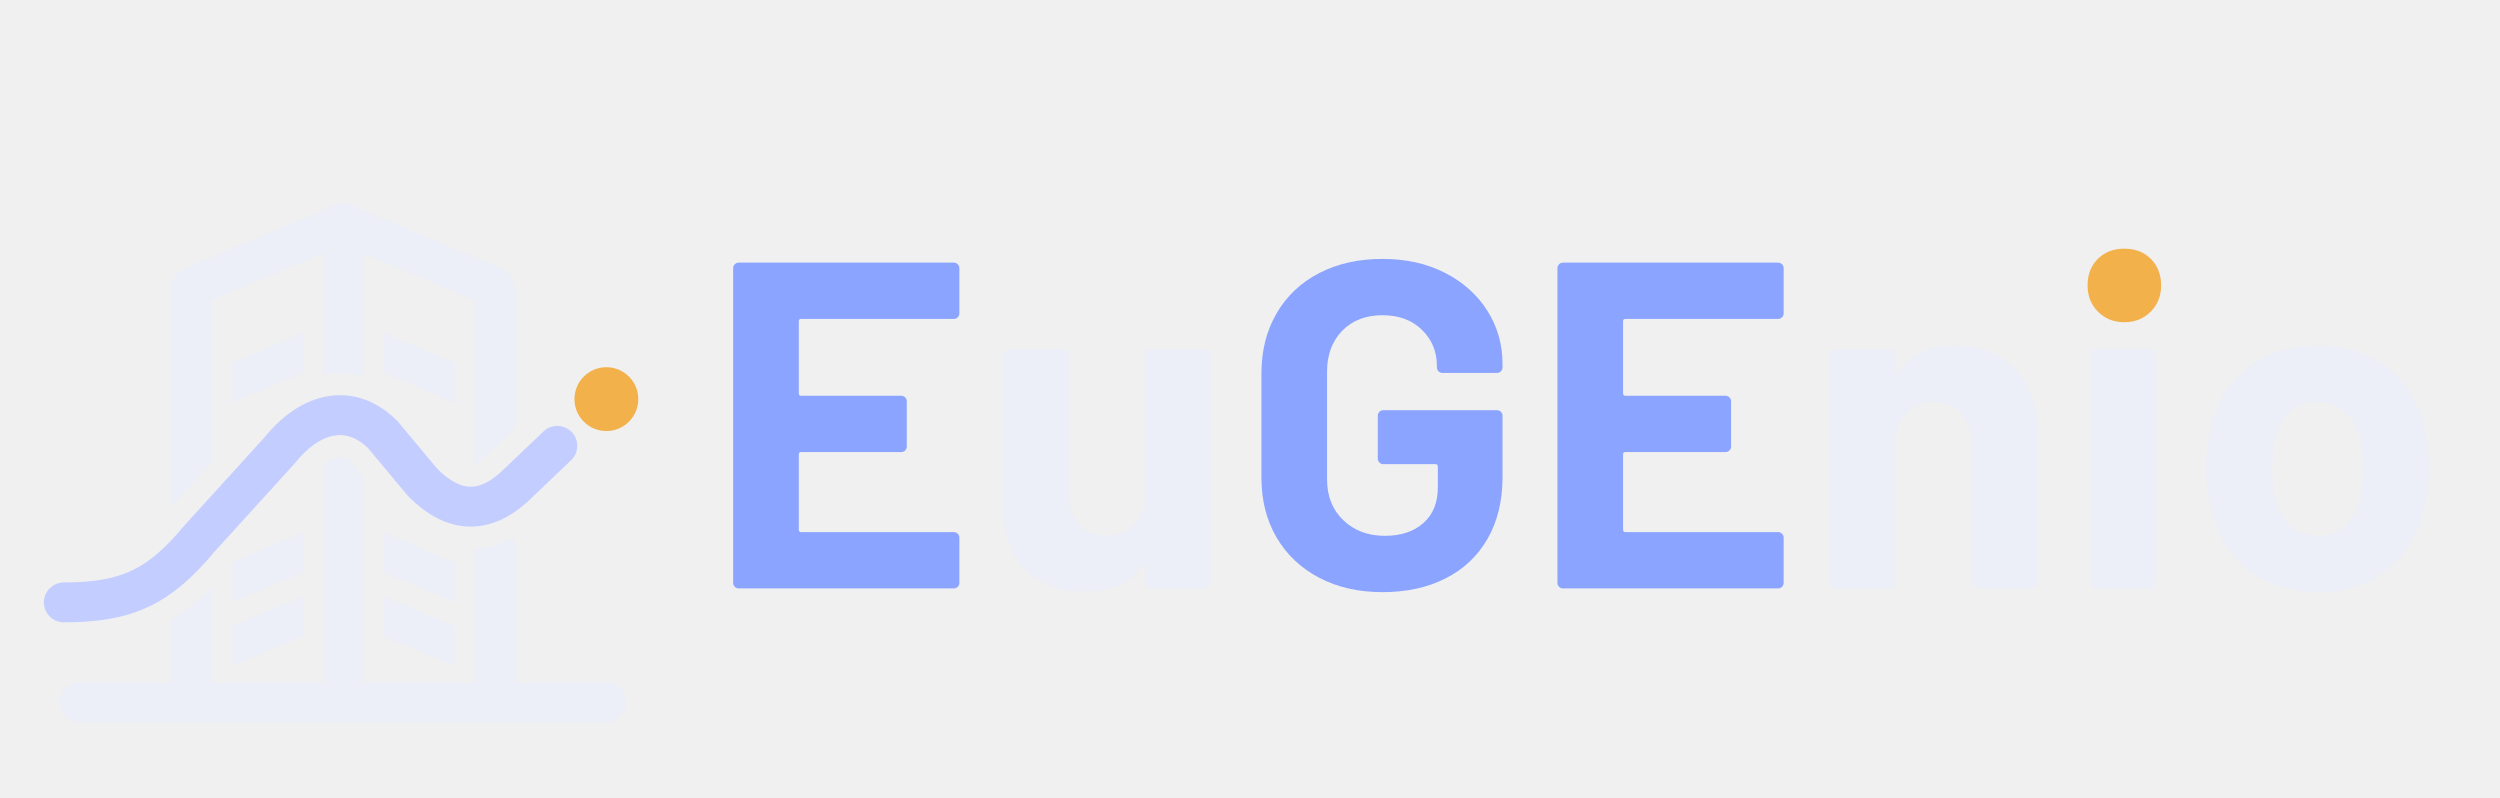
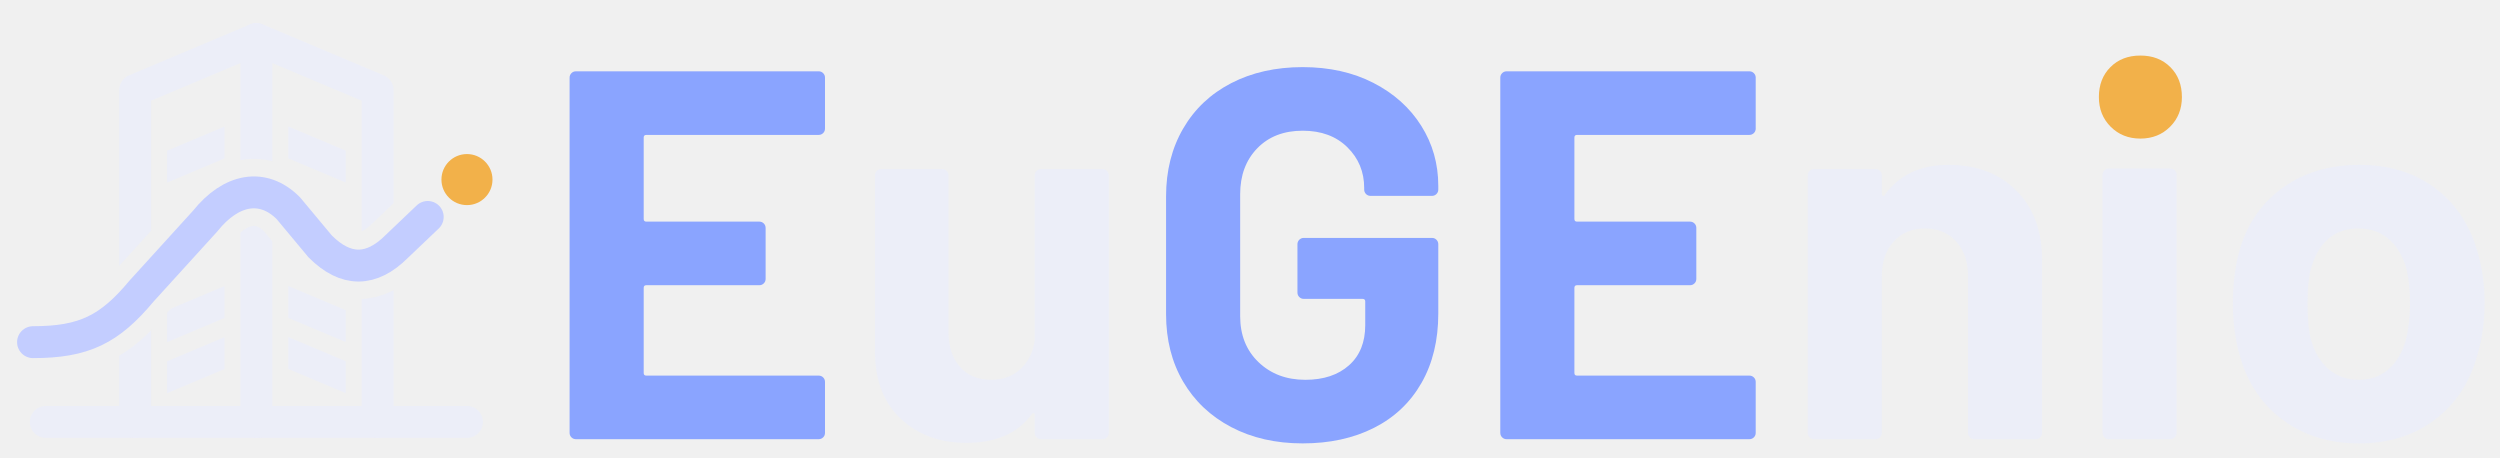
- <svg xmlns="http://www.w3.org/2000/svg" viewBox="0 0 376 120" width="376" height="120">
-   <g transform="translate(0 0) scale(1.2)">
+ <svg xmlns="http://www.w3.org/2000/svg" viewBox="0 30 333 61" width="333" height="61">
+   <g transform="translate(-2.4 11.4) scale(0.85)">
    <defs>
      <mask id="mo_scuro" maskUnits="userSpaceOnUse" x="0" y="0" width="100" height="100">
        <rect width="100" height="100" fill="#fff" />
        <path d="M8 75.5 C16 75.5 20 73.5 25 67.5 L35 56.5 C39 51.5 44 50.5 48 54.5 L53 60.5 C57 64.5 61 64.5 65 60.5 L69.85 55.88" fill="none" stroke="#000" stroke-width="10.5" stroke-linecap="round" stroke-linejoin="round" />
      </mask>
    </defs>
    <g mask="url(#mo_scuro)" fill="none" stroke="#eceef8" stroke-width="5" stroke-linecap="round" stroke-linejoin="round">
      <path d="M24 88 V36 L43 28 L62 36 V88" />
      <path d="M43 28 V88" />
      <path d="M10 88 H76" />
      <g fill="#eceef8" stroke="none">
        <path d="M29 45.5 L38 41.711 V46.711 L29 50.5 Z" />
        <path d="M48 41.7 L57 45.489 V50.489 L48 46.7 Z" />
        <path d="M29 70.5 L38 66.711 V71.711 L29 75.5 Z" />
        <path d="M48 66.7 L57 70.489 V75.489 L48 71.7 Z" />
        <path d="M29 78.5 L38 74.711 V79.711 L29 83.5 Z" />
        <path d="M48 74.7 L57 78.489 V83.489 L48 79.7 Z" />
      </g>
    </g>
    <path d="M8 75.5 C16 75.5 20 73.5 25 67.5 L35 56.5 C39 51.5 44 50.5 48 54.5 L53 60.5 C57 64.5 61 64.5 65 60.5 L69.85 55.88" fill="none" stroke="#c3cdff" stroke-width="5" stroke-linecap="round" stroke-linejoin="round" />
    <circle cx="76" cy="50.024" r="4" fill="#f2b14a" />
  </g>
-   <path d="M143.45 47.97H120.49Q120.14 47.97 120.14 48.32V59.17Q120.14 59.52 120.49 59.52H135.54Q135.89 59.52 136.135 59.765Q136.38 60.01 136.38 60.36V67.15Q136.38 67.5 136.135 67.745Q135.89 67.99 135.54 67.99H120.49Q120.14 67.99 120.14 68.34V79.68Q120.14 80.03 120.49 80.03H143.45Q143.8 80.03 144.045 80.275Q144.29 80.52 144.29 80.87V87.66Q144.29 88.01 144.045 88.255Q143.8 88.5 143.45 88.5H111.11Q110.76 88.5 110.515 88.255Q110.27 88.01 110.27 87.66V40.34Q110.27 39.99 110.515 39.745Q110.76 39.5 111.11 39.5H143.45Q143.8 39.5 144.045 39.745Q144.29 39.99 144.29 40.34V47.13Q144.29 47.48 144.045 47.725Q143.8 47.97 143.45 47.97Z" fill="#8aa4ff" />
-   <path d="M173.06 52.52H181.25Q181.6 52.52 181.845 52.765Q182.09 53.01 182.09 53.36V87.66Q182.09 88.01 181.845 88.255Q181.6 88.5 181.25 88.5H173.06Q172.71 88.5 172.465 88.255Q172.22 88.01 172.22 87.66V85.28Q172.22 85.07 172.08 85.035Q171.94 85.0 171.8 85.21Q169.0 88.99 163.12 88.99Q157.8 88.99 154.37 85.77Q150.94 82.55 150.94 76.74V53.36Q150.94 53.01 151.185 52.765Q151.43 52.52 151.78 52.52H159.9Q160.25 52.52 160.495 52.765Q160.74 53.01 160.74 53.36V74.29Q160.74 77.09 162.245 78.84Q163.75 80.59 166.41 80.59Q168.79 80.59 170.33 79.155Q171.87 77.72 172.22 75.41V53.36Q172.22 53.01 172.465 52.765Q172.71 52.52 173.06 52.52Z" fill="#eceef8" />
-   <path d="M189.72 71.84V56.16Q189.72 51.05 191.995 47.13Q194.27 43.21 198.4 41.075Q202.53 38.94 207.92 38.94Q213.24 38.94 217.335 41.04Q221.43 43.14 223.705 46.745Q225.98 50.35 225.98 54.76V55.25Q225.98 55.6 225.735 55.845Q225.49 56.09 225.14 56.09H216.95Q216.6 56.09 216.355 55.845Q216.11 55.6 216.11 55.25V55.04Q216.11 51.82 213.87 49.615Q211.63 47.41 207.92 47.41Q204.14 47.41 201.865 49.755Q199.59 52.1 199.59 55.88V72.12Q199.59 75.9 202.04 78.245Q204.49 80.59 208.27 80.59Q211.91 80.59 214.08 78.665Q216.25 76.74 216.25 73.31V70.16Q216.25 69.81 215.9 69.81H208.06Q207.71 69.81 207.465 69.565Q207.22 69.32 207.22 68.97V62.53Q207.22 62.18 207.465 61.935Q207.71 61.69 208.06 61.69H225.14Q225.49 61.69 225.735 61.935Q225.98 62.18 225.98 62.53V71.77Q225.98 77.09 223.74 81.01Q221.5 84.93 217.405 86.995Q213.31 89.06 207.92 89.06Q202.53 89.06 198.4 86.89Q194.27 84.72 191.995 80.835Q189.72 76.95 189.72 71.84Z" fill="#8aa4ff" />
-   <path d="M267.42 47.97H244.46Q244.11 47.97 244.11 48.32V59.17Q244.11 59.52 244.46 59.52H259.51Q259.86 59.52 260.105 59.765Q260.35 60.01 260.35 60.36V67.15Q260.35 67.5 260.105 67.745Q259.86 67.99 259.51 67.99H244.46Q244.11 67.99 244.11 68.34V79.68Q244.11 80.03 244.46 80.03H267.42Q267.77 80.03 268.015 80.275Q268.26 80.52 268.26 80.87V87.66Q268.26 88.01 268.015 88.255Q267.77 88.5 267.42 88.5H235.08Q234.73 88.5 234.485 88.255Q234.24 88.01 234.24 87.66V40.34Q234.24 39.99 234.485 39.745Q234.73 39.5 235.08 39.5H267.42Q267.77 39.5 268.015 39.745Q268.26 39.99 268.26 40.34V47.13Q268.26 47.48 268.015 47.725Q267.77 47.97 267.42 47.97Z" fill="#8aa4ff" />
-   <path d="M306.41 64.7V87.66Q306.41 88.01 306.165 88.255Q305.92 88.5 305.57 88.5H297.38Q297.03 88.5 296.785 88.255Q296.54 88.01 296.54 87.66V66.73Q296.54 63.93 294.965 62.18Q293.39 60.43 290.8 60.43Q288.21 60.43 286.635 62.18Q285.06 63.93 285.06 66.73V87.66Q285.06 88.01 284.815 88.255Q284.57 88.5 284.22 88.5H276.03Q275.68 88.5 275.435 88.255Q275.19 88.01 275.19 87.66V53.36Q275.19 53.01 275.435 52.765Q275.68 52.52 276.03 52.52H284.22Q284.57 52.52 284.815 52.765Q285.06 53.01 285.06 53.36V55.81Q285.06 56.02 285.2 56.09Q285.34 56.16 285.41 56.02Q288.28 51.96 293.95 51.96Q299.55 51.96 302.98 55.39Q306.41 58.82 306.41 64.7Z" fill="#eceef8" />
-   <path d="M314.46 87.66V53.29Q314.46 52.94 314.705 52.695Q314.95 52.45 315.3 52.45H323.49Q323.84 52.45 324.085 52.695Q324.33 52.94 324.33 53.29V87.66Q324.33 88.01 324.085 88.255Q323.84 88.5 323.49 88.5H315.3Q314.95 88.5 314.705 88.255Q314.46 88.01 314.46 87.66Z" fill="#eceef8" />
-   <path d="M313.97 42.93Q313.97 40.48 315.51 38.94Q317.05 37.4 319.5 37.4Q321.95 37.4 323.49 38.94Q325.03 40.48 325.03 42.93Q325.03 45.31 323.455 46.885Q321.88 48.46 319.5 48.46Q317.12 48.46 315.545 46.885Q313.97 45.31 313.97 42.93Z" fill="#f2b14a" />
-   <path d="M332.8 77.58Q331.82 74.29 331.82 70.44Q331.82 66.31 332.8 63.02Q334.41 57.84 338.61 54.9Q342.81 51.96 348.69 51.96Q354.43 51.96 358.49 54.865Q362.55 57.77 364.23 62.95Q365.35 66.45 365.35 70.3Q365.35 74.08 364.37 77.37Q362.83 82.83 358.665 85.945Q354.5 89.06 348.62 89.06Q342.74 89.06 338.54 85.98Q334.34 82.9 332.8 77.58ZM354.85 75.34Q355.41 73.1 355.41 70.44Q355.41 67.5 354.85 65.47Q354.08 63.09 352.47 61.76Q350.86 60.43 348.55 60.43Q346.17 60.43 344.595 61.76Q343.02 63.09 342.32 65.47Q341.76 67.15 341.76 70.44Q341.76 73.59 342.25 75.34Q342.95 77.79 344.595 79.19Q346.24 80.59 348.62 80.59Q350.93 80.59 352.54 79.19Q354.15 77.79 354.85 75.34Z" fill="#eceef8" />
+   <g transform="translate(-34.4 0)">
+     <path d="M143.45 47.97H120.49Q120.14 47.97 120.14 48.32V59.17Q120.14 59.52 120.49 59.52H135.54Q135.89 59.52 136.135 59.765Q136.38 60.01 136.38 60.36V67.15Q136.38 67.5 136.135 67.745Q135.89 67.99 135.54 67.99H120.49Q120.14 67.99 120.14 68.34V79.68Q120.14 80.03 120.49 80.03H143.45Q143.8 80.03 144.045 80.275Q144.29 80.52 144.29 80.87V87.66Q144.29 88.01 144.045 88.255Q143.8 88.5 143.45 88.5H111.11Q110.76 88.5 110.515 88.255Q110.27 88.01 110.27 87.66V40.34Q110.27 39.99 110.515 39.745Q110.76 39.5 111.11 39.5H143.45Q143.8 39.5 144.045 39.745Q144.29 39.99 144.29 40.34V47.13Q144.29 47.48 144.045 47.725Q143.8 47.97 143.45 47.97Z" fill="#8aa4ff" />
+     <path d="M173.06 52.52H181.25Q181.6 52.52 181.845 52.765Q182.09 53.01 182.09 53.36V87.66Q182.09 88.01 181.845 88.255Q181.6 88.5 181.25 88.5H173.06Q172.71 88.5 172.465 88.255Q172.22 88.01 172.22 87.66V85.28Q172.22 85.07 172.08 85.035Q171.94 85.0 171.8 85.21Q169.0 88.99 163.12 88.99Q157.8 88.99 154.37 85.77Q150.94 82.55 150.94 76.74V53.36Q150.94 53.01 151.185 52.765Q151.43 52.52 151.78 52.52H159.9Q160.25 52.52 160.495 52.765Q160.74 53.01 160.74 53.36V74.29Q160.74 77.09 162.245 78.84Q163.75 80.59 166.41 80.59Q168.79 80.59 170.33 79.155Q171.87 77.72 172.22 75.41V53.36Q172.22 53.01 172.465 52.765Q172.71 52.52 173.06 52.52Z" fill="#eceef8" />
+     <path d="M189.72 71.84V56.16Q189.72 51.05 191.995 47.13Q194.27 43.21 198.4 41.075Q202.53 38.94 207.92 38.94Q213.24 38.94 217.335 41.04Q221.43 43.14 223.705 46.745Q225.98 50.35 225.98 54.76V55.25Q225.98 55.6 225.735 55.845Q225.49 56.09 225.14 56.09H216.95Q216.6 56.09 216.355 55.845Q216.11 55.6 216.11 55.25V55.04Q216.11 51.82 213.87 49.615Q211.63 47.41 207.92 47.41Q204.14 47.41 201.865 49.755Q199.59 52.1 199.59 55.88V72.12Q199.59 75.9 202.04 78.245Q204.49 80.59 208.27 80.59Q211.91 80.59 214.08 78.665Q216.25 76.74 216.25 73.31V70.16Q216.25 69.81 215.9 69.81H208.06Q207.71 69.81 207.465 69.565Q207.22 69.32 207.22 68.97V62.53Q207.22 62.18 207.465 61.935Q207.71 61.69 208.06 61.69H225.14Q225.49 61.69 225.735 61.935Q225.98 62.18 225.98 62.53V71.77Q225.98 77.09 223.74 81.01Q221.5 84.93 217.405 86.995Q213.31 89.06 207.92 89.06Q202.53 89.06 198.4 86.89Q194.27 84.72 191.995 80.835Q189.72 76.95 189.72 71.84Z" fill="#8aa4ff" />
+     <path d="M267.42 47.97H244.46Q244.11 47.97 244.11 48.32V59.17Q244.11 59.52 244.46 59.52H259.51Q259.86 59.52 260.105 59.765Q260.35 60.01 260.35 60.36V67.15Q260.35 67.5 260.105 67.745Q259.86 67.99 259.51 67.99H244.46Q244.11 67.99 244.11 68.34V79.68Q244.11 80.03 244.46 80.03H267.42Q267.77 80.03 268.015 80.275Q268.26 80.52 268.26 80.87V87.66Q268.26 88.01 268.015 88.255Q267.77 88.5 267.42 88.5H235.08Q234.73 88.5 234.485 88.255Q234.24 88.01 234.24 87.66V40.34Q234.24 39.99 234.485 39.745Q234.73 39.5 235.08 39.5H267.42Q267.77 39.5 268.015 39.745Q268.26 39.99 268.26 40.34V47.13Q268.26 47.48 268.015 47.725Q267.77 47.97 267.42 47.97Z" fill="#8aa4ff" />
+     <path d="M306.41 64.7V87.66Q306.41 88.01 306.165 88.255Q305.92 88.5 305.57 88.5H297.38Q297.03 88.5 296.785 88.255Q296.54 88.01 296.54 87.66V66.73Q296.54 63.93 294.965 62.18Q293.39 60.43 290.8 60.43Q288.21 60.43 286.635 62.18Q285.06 63.93 285.06 66.73V87.66Q285.06 88.01 284.815 88.255Q284.57 88.5 284.22 88.5H276.03Q275.68 88.5 275.435 88.255Q275.19 88.01 275.19 87.66V53.36Q275.19 53.01 275.435 52.765Q275.68 52.52 276.03 52.52H284.22Q284.57 52.52 284.815 52.765Q285.06 53.01 285.06 53.36V55.81Q285.06 56.02 285.2 56.09Q285.34 56.16 285.41 56.02Q288.28 51.96 293.95 51.96Q299.55 51.96 302.98 55.39Q306.41 58.82 306.41 64.7Z" fill="#eceef8" />
+     <path d="M314.46 87.66V53.29Q314.46 52.94 314.705 52.695Q314.95 52.45 315.3 52.45H323.49Q323.84 52.45 324.085 52.695Q324.33 52.94 324.33 53.29V87.66Q324.33 88.01 324.085 88.255Q323.84 88.5 323.49 88.5H315.3Q314.95 88.5 314.705 88.255Q314.46 88.01 314.46 87.66Z" fill="#eceef8" />
+     <path d="M313.97 42.93Q313.97 40.48 315.51 38.94Q317.05 37.4 319.5 37.4Q321.95 37.4 323.49 38.94Q325.03 40.48 325.03 42.93Q325.03 45.31 323.455 46.885Q321.88 48.46 319.5 48.46Q317.12 48.46 315.545 46.885Q313.97 45.31 313.97 42.93Z" fill="#f2b14a" />
+     <path d="M332.8 77.58Q331.82 74.29 331.82 70.44Q331.82 66.31 332.8 63.02Q334.41 57.84 338.61 54.9Q342.81 51.96 348.69 51.96Q354.43 51.96 358.49 54.865Q362.55 57.77 364.23 62.95Q365.35 66.45 365.35 70.3Q365.35 74.08 364.37 77.37Q362.83 82.83 358.665 85.945Q354.5 89.06 348.62 89.06Q342.74 89.06 338.54 85.98Q334.34 82.9 332.8 77.58ZM354.85 75.34Q355.41 73.1 355.41 70.44Q355.41 67.5 354.85 65.47Q354.08 63.09 352.47 61.76Q350.86 60.43 348.55 60.43Q346.17 60.43 344.595 61.76Q343.02 63.09 342.32 65.47Q341.76 67.15 341.76 70.44Q341.76 73.59 342.25 75.34Q342.95 77.79 344.595 79.19Q346.24 80.59 348.62 80.59Q350.93 80.59 352.54 79.19Q354.15 77.79 354.85 75.34Z" fill="#eceef8" />
+   </g>
</svg>
